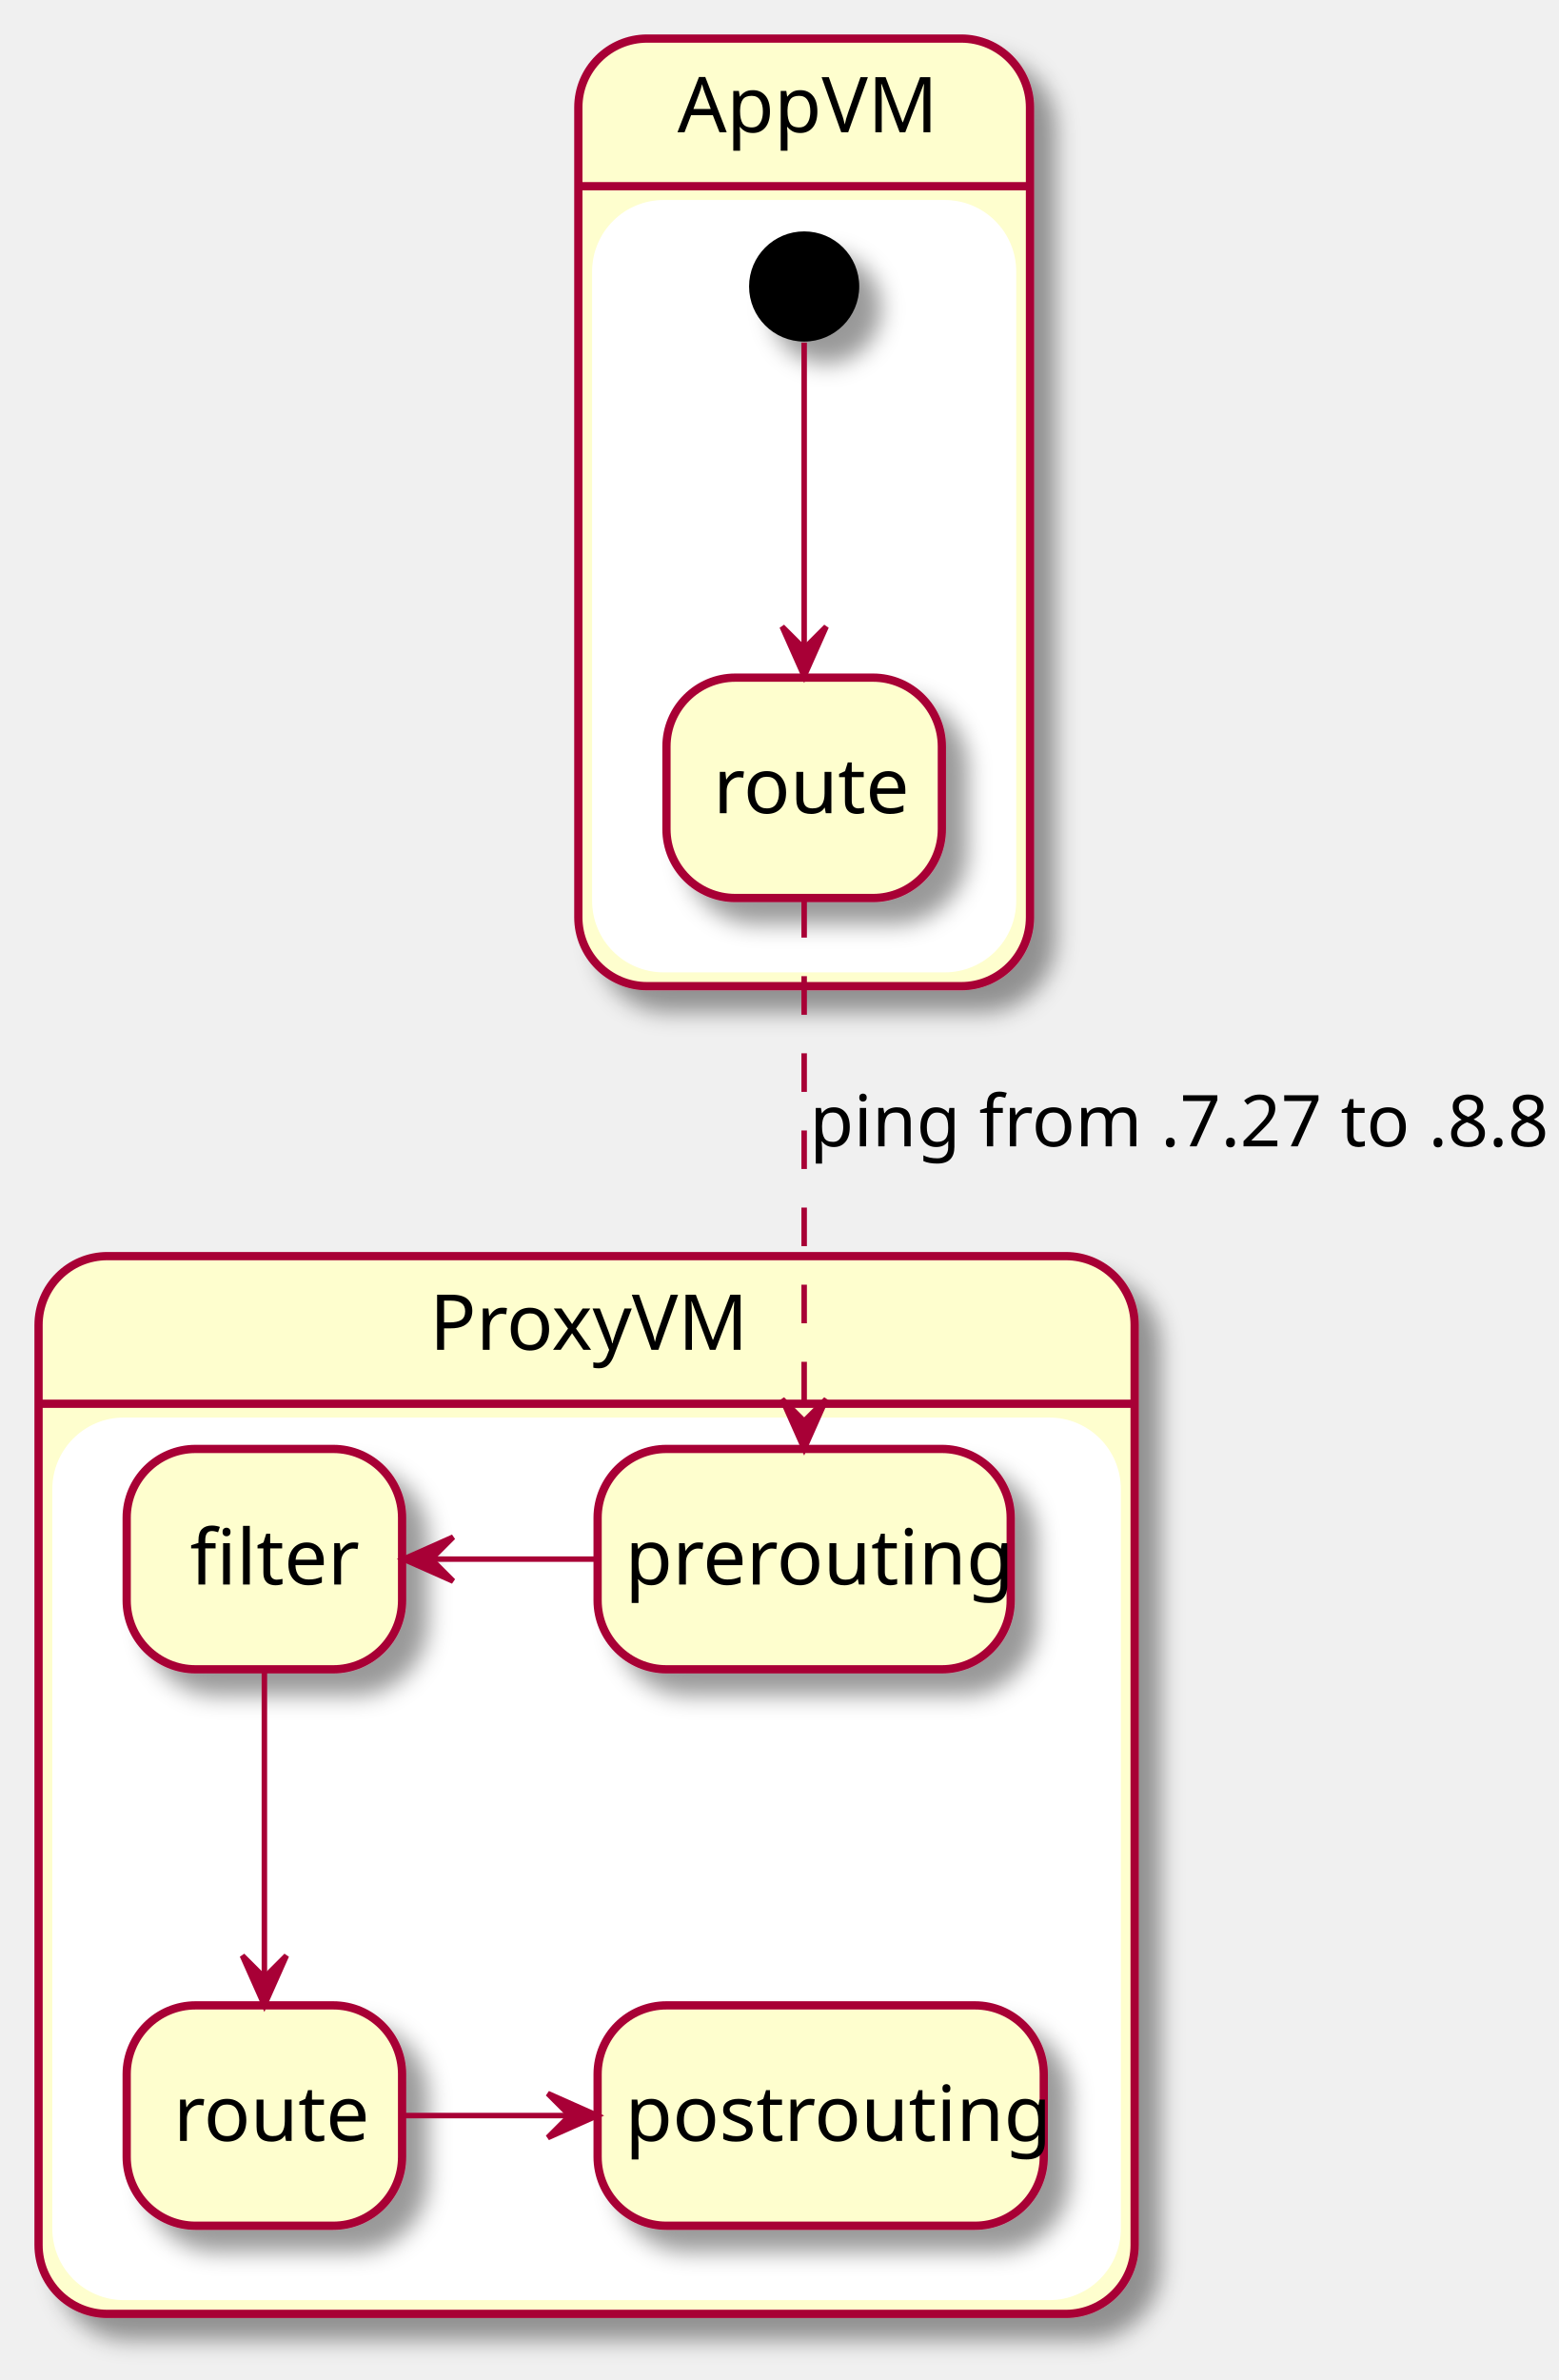
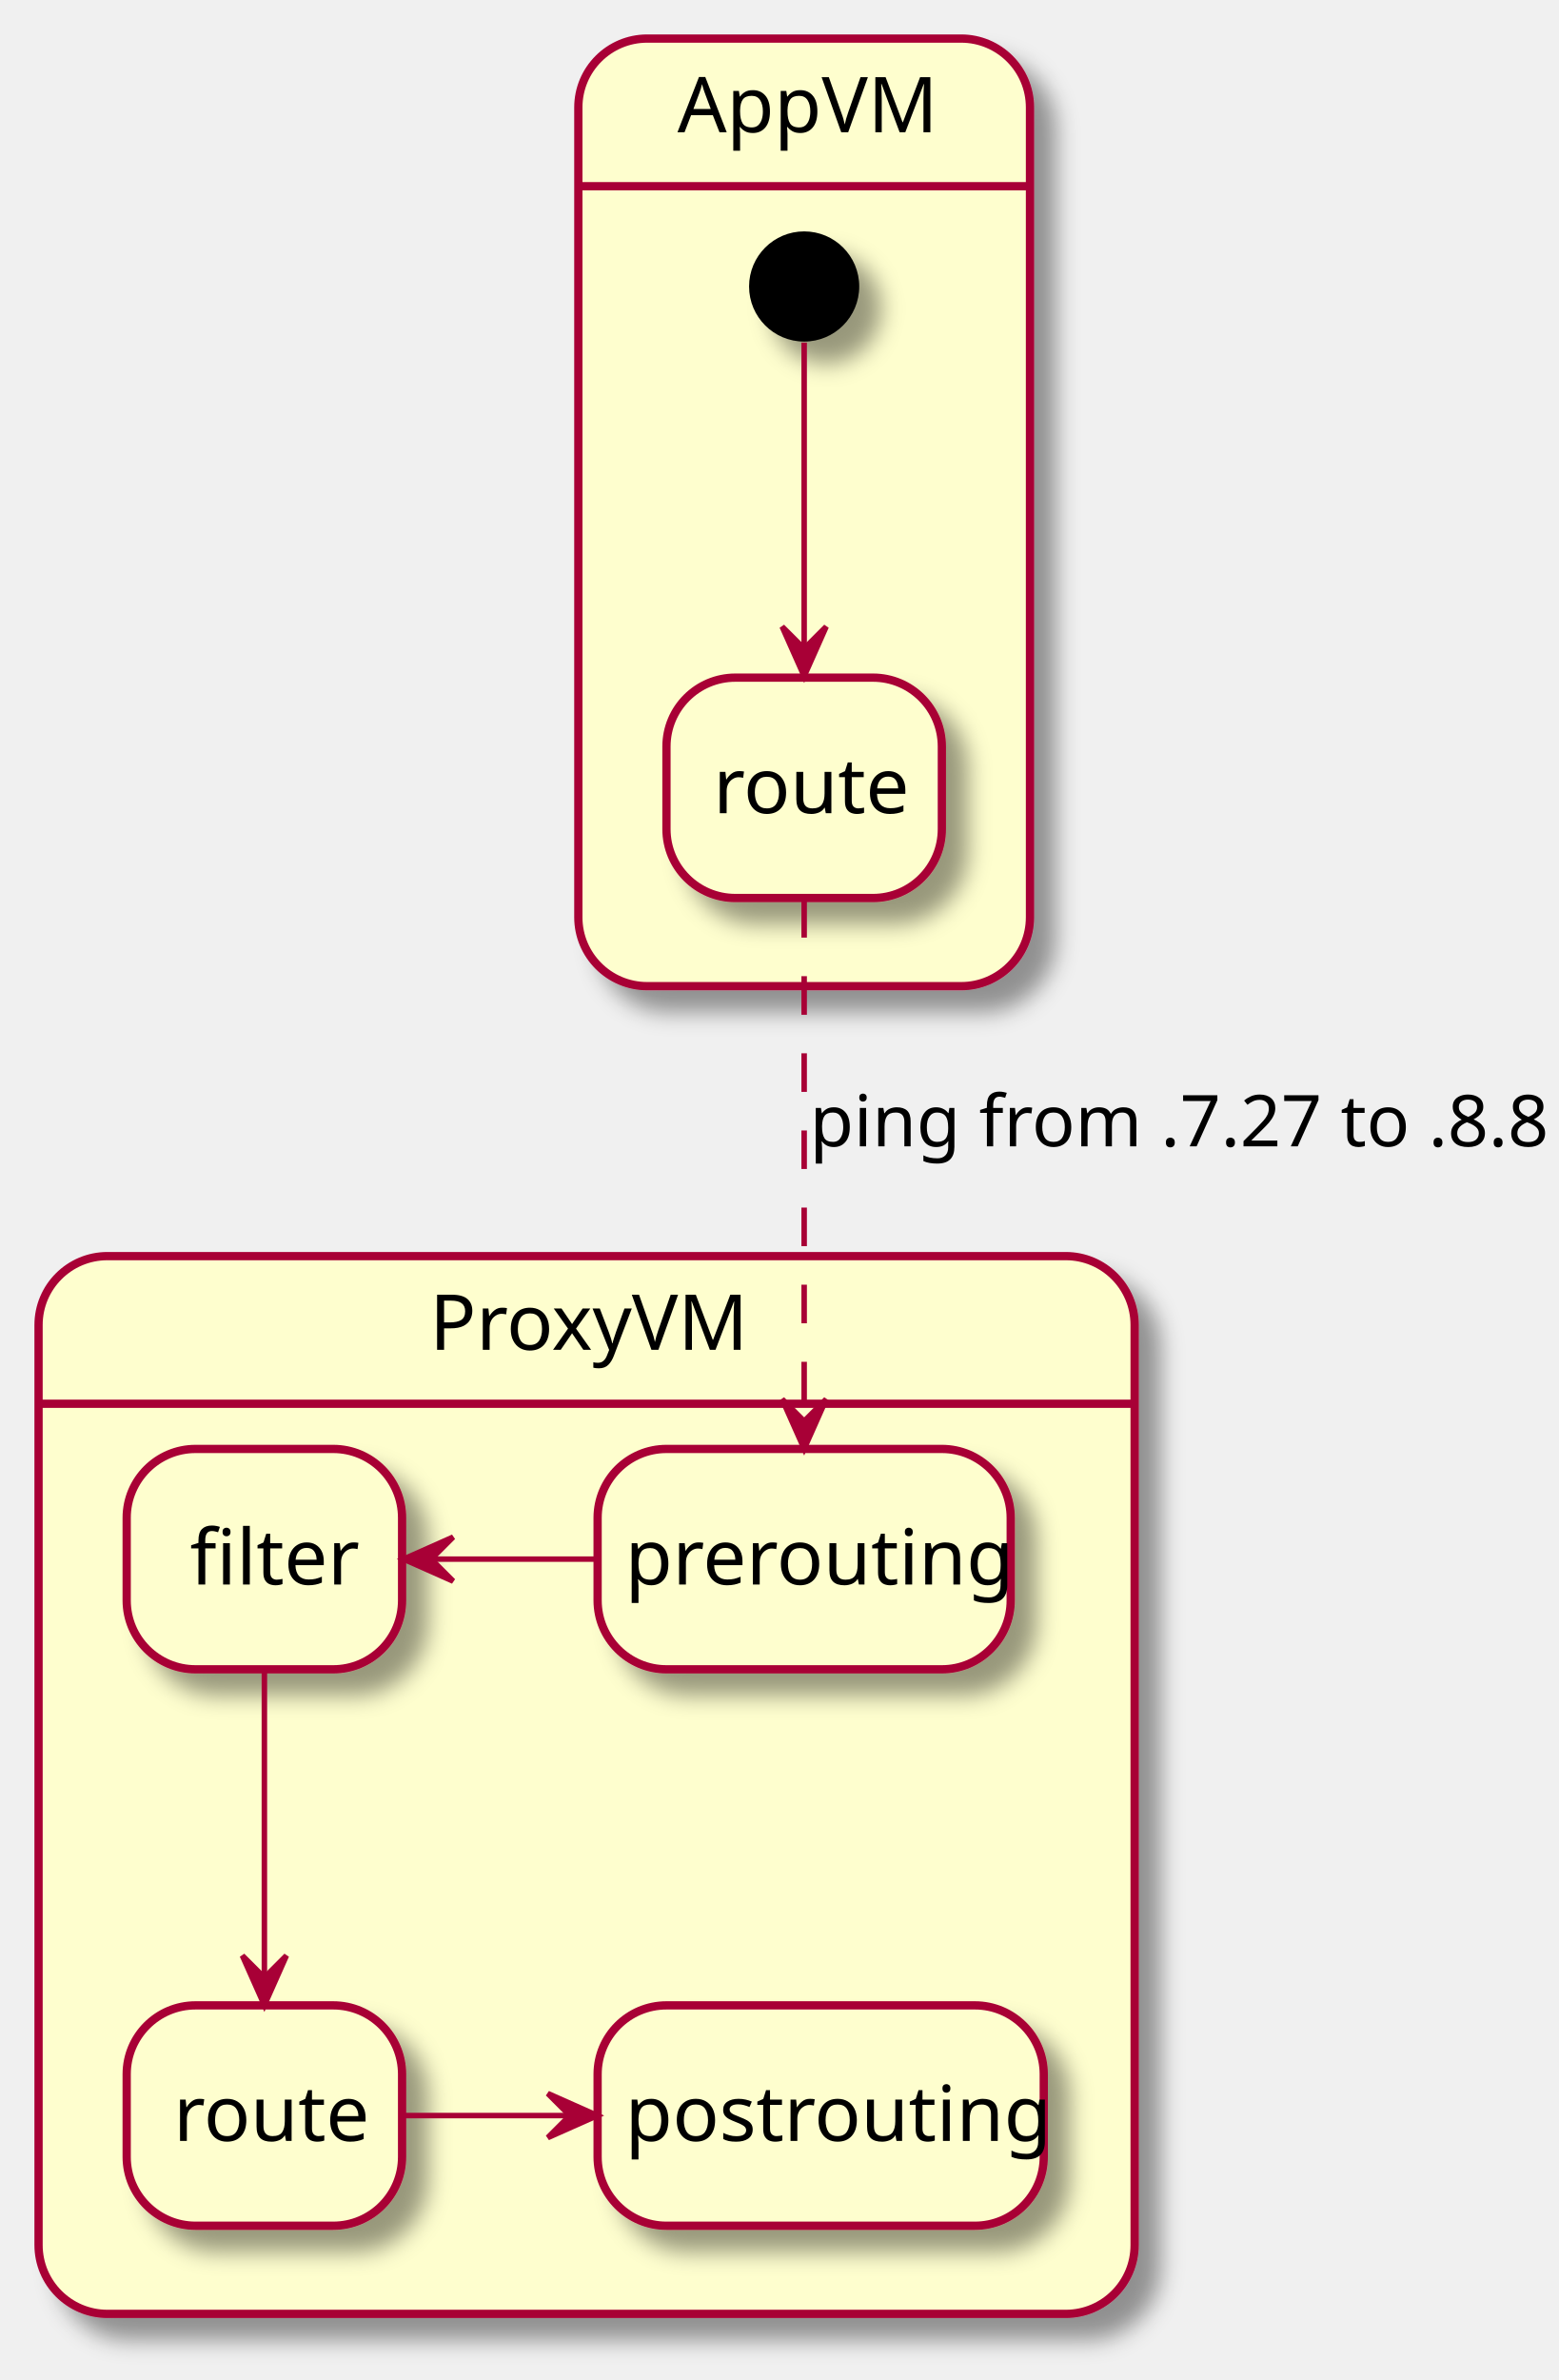
- <svg xmlns="http://www.w3.org/2000/svg" contentScriptType="application/ecmascript" contentStyleType="text/css" height="432px" preserveAspectRatio="none" style="width:283px;height:432px;background:#FFFFFF;" version="1.1" viewBox="0 0 283 432" width="283px" zoomAndPan="magnify">
+ <svg xmlns="http://www.w3.org/2000/svg" contentScriptType="application/ecmascript" contentStyleType="text/css" height="432px" preserveAspectRatio="none" style="width:283px;height:432px;background:#00000000;" version="1.1" viewBox="0 0 283 432" width="283px" zoomAndPan="magnify">
  <defs>
-     <filter height="300%" id="f1l8pwqyhanm90" width="300%" x="-1" y="-1">
+     <filter height="300%" id="f1a3bnkwaheg24" width="300%" x="-1" y="-1">
      <feGaussianBlur result="blurOut" stdDeviation="2.0" />
      <feColorMatrix in="blurOut" result="blurOut2" type="matrix" values="0 0 0 0 0 0 0 0 0 0 0 0 0 0 0 0 0 0 .4 0" />
      <feOffset dx="4.0" dy="4.0" in="blurOut2" result="blurOut3" />
      <feBlend in="SourceGraphic" in2="blurOut3" mode="normal" />
    </filter>
  </defs>
  <g>
-     <rect fill="#FEFECE" filter="url(#f1l8pwqyhanm90)" height="172" rx="12.5" ry="12.5" style="stroke:#A80036;stroke-width:1.5;" width="82" x="105" y="7" />
-     <rect fill="#FFFFFF" height="139.2" rx="12.5" ry="12.5" style="stroke:#FFFFFF;stroke-width:1.0;" width="76" x="108" y="36.8" />
-     <line style="stroke:#A80036;stroke-width:1.5;" x1="105" x2="187" y1="33.8" y2="33.8" />
+     <rect fill="#FEFECE" filter="url(#f1a3bnkwaheg24)" height="172" rx="12.5" ry="12.5" style="stroke:#A80036;stroke-width:1.5;" width="82" x="105" y="7" />
+     <rect height="139.2" rx="12.5" ry="12.5" style="stroke:#00000000;stroke-width:1.0;fill:none;" width="76" x="108" y="36.8" />
+     <line style="stroke:#A80036;stroke-width:1.5;fill:none;" x1="105" x2="187" y1="33.8" y2="33.8" />
    <text fill="#000000" font-family="sans-serif" font-size="14" lengthAdjust="spacing" textLength="46" x="123" y="24.006">AppVM</text>
-     <rect fill="#FEFECE" filter="url(#f1l8pwqyhanm90)" height="192" rx="12.5" ry="12.5" style="stroke:#A80036;stroke-width:1.5;" width="199" x="7" y="228" />
-     <rect fill="#FFFFFF" height="159.2" rx="12.5" ry="12.5" style="stroke:#FFFFFF;stroke-width:1.0;" width="193" x="10" y="257.8" />
-     <line style="stroke:#A80036;stroke-width:1.5;" x1="7" x2="206" y1="254.8" y2="254.8" />
+     <rect fill="#FEFECE" filter="url(#f1a3bnkwaheg24)" height="192" rx="12.5" ry="12.5" style="stroke:#A80036;stroke-width:1.5;" width="199" x="7" y="228" />
+     <rect height="159.2" rx="12.5" ry="12.5" style="stroke:#00000000;stroke-width:1.0;fill:none;" width="193" x="10" y="257.8" />
+     <line style="stroke:#A80036;stroke-width:1.5;fill:none;" x1="7" x2="206" y1="254.8" y2="254.8" />
    <text fill="#000000" font-family="sans-serif" font-size="14" lengthAdjust="spacing" textLength="57" x="78" y="245.006">ProxyVM</text>
-     <rect fill="#FEFECE" filter="url(#f1l8pwqyhanm90)" height="40" rx="12.5" ry="12.5" style="stroke:#A80036;stroke-width:1.5;" width="50" x="121" y="123" />
+     <rect fill="#FEFECE" filter="url(#f1a3bnkwaheg24)" height="40" rx="12.5" ry="12.5" style="stroke:#A80036;stroke-width:1.5;" width="50" x="121" y="123" />
    <text fill="#000000" font-family="sans-serif" font-size="14" lengthAdjust="spacing" textLength="33" x="129.5" y="147.606">route</text>
-     <ellipse cx="146" cy="52" fill="#000000" filter="url(#f1l8pwqyhanm90)" rx="10" ry="10" style="stroke:none;stroke-width:1.0;" />
-     <rect fill="#FEFECE" filter="url(#f1l8pwqyhanm90)" height="40" rx="12.5" ry="12.5" style="stroke:#A80036;stroke-width:1.5;" width="50" x="23" y="364" />
+     <ellipse cx="146" cy="52" fill="#000000" filter="url(#f1a3bnkwaheg24)" rx="10" ry="10" style="stroke:none;stroke-width:1.0;" />
+     <rect fill="#FEFECE" filter="url(#f1a3bnkwaheg24)" height="40" rx="12.5" ry="12.5" style="stroke:#A80036;stroke-width:1.5;" width="50" x="23" y="364" />
    <text fill="#000000" font-family="sans-serif" font-size="14" lengthAdjust="spacing" textLength="33" x="31.5" y="388.606">route</text>
-     <rect fill="#FEFECE" filter="url(#f1l8pwqyhanm90)" height="40" rx="12.5" ry="12.5" style="stroke:#A80036;stroke-width:1.5;" width="75" x="108.5" y="263" />
+     <rect fill="#FEFECE" filter="url(#f1a3bnkwaheg24)" height="40" rx="12.5" ry="12.5" style="stroke:#A80036;stroke-width:1.5;" width="75" x="108.5" y="263" />
    <text fill="#000000" font-family="sans-serif" font-size="14" lengthAdjust="spacing" textLength="65" x="113.5" y="287.606">prerouting</text>
-     <rect fill="#FEFECE" filter="url(#f1l8pwqyhanm90)" height="40" rx="12.5" ry="12.5" style="stroke:#A80036;stroke-width:1.5;" width="50" x="23" y="263" />
+     <rect fill="#FEFECE" filter="url(#f1a3bnkwaheg24)" height="40" rx="12.5" ry="12.5" style="stroke:#A80036;stroke-width:1.5;" width="50" x="23" y="263" />
    <text fill="#000000" font-family="sans-serif" font-size="14" lengthAdjust="spacing" textLength="27" x="34.5" y="287.606">filter</text>
-     <rect fill="#FEFECE" filter="url(#f1l8pwqyhanm90)" height="40" rx="12.5" ry="12.5" style="stroke:#A80036;stroke-width:1.5;" width="81" x="108.5" y="364" />
+     <rect fill="#FEFECE" filter="url(#f1a3bnkwaheg24)" height="40" rx="12.5" ry="12.5" style="stroke:#A80036;stroke-width:1.5;" width="81" x="108.5" y="364" />
    <text fill="#000000" font-family="sans-serif" font-size="14" lengthAdjust="spacing" textLength="71" x="113.5" y="388.606">postrouting</text>
    <path d="M146,62.19 C146,75.18 146,99.38 146,117.73 " fill="none" id="*start*app1-to-route" style="stroke:#A80036;stroke-width:1.0;" />
    <polygon fill="#A80036" points="146,122.74,150,113.74,146,117.74,142,113.74,146,122.74" style="stroke:#A80036;stroke-width:1.0;" />
    <path d="M146,163.19 C146,187.91 146,230.88 146,257.81 " fill="none" id="route-to-prerouting" style="stroke:#A80036;stroke-width:1.0;stroke-dasharray:7.0,7.0;" />
    <polygon fill="#A80036" points="146,262.97,150,253.97,146,257.97,142,253.97,146,262.97" style="stroke:#A80036;stroke-width:1.0;" />
    <text fill="#000000" font-family="sans-serif" font-size="13" lengthAdjust="spacing" textLength="128" x="147" y="208.077">ping from .7.27 to .8.8</text>
    <path d="M78.5,283 C88.5,283 98.5,283 108.5,283 " fill="none" id="filter-backto-prerouting" style="stroke:#A80036;stroke-width:1.0;" />
    <polygon fill="#A80036" points="73.27,283,82.27,287,78.27,283,82.27,279,73.27,283" style="stroke:#A80036;stroke-width:1.0;" />
    <path d="M48,303.09 C48,318.98 48,341.69 48,358.84 " fill="none" id="filter-to-route2" style="stroke:#A80036;stroke-width:1.0;" />
    <polygon fill="#A80036" points="48,363.97,52,354.97,48,358.97,44,354.97,48,363.97" style="stroke:#A80036;stroke-width:1.0;" />
    <path d="M73.25,384 C83.25,384 93.24,384 103.24,384 " fill="none" id="route2-to-postrouting" style="stroke:#A80036;stroke-width:1.0;" />
    <polygon fill="#A80036" points="108.46,384,99.46,380,103.46,384,99.46,388,108.46,384" style="stroke:#A80036;stroke-width:1.0;" />
  </g>
</svg>
